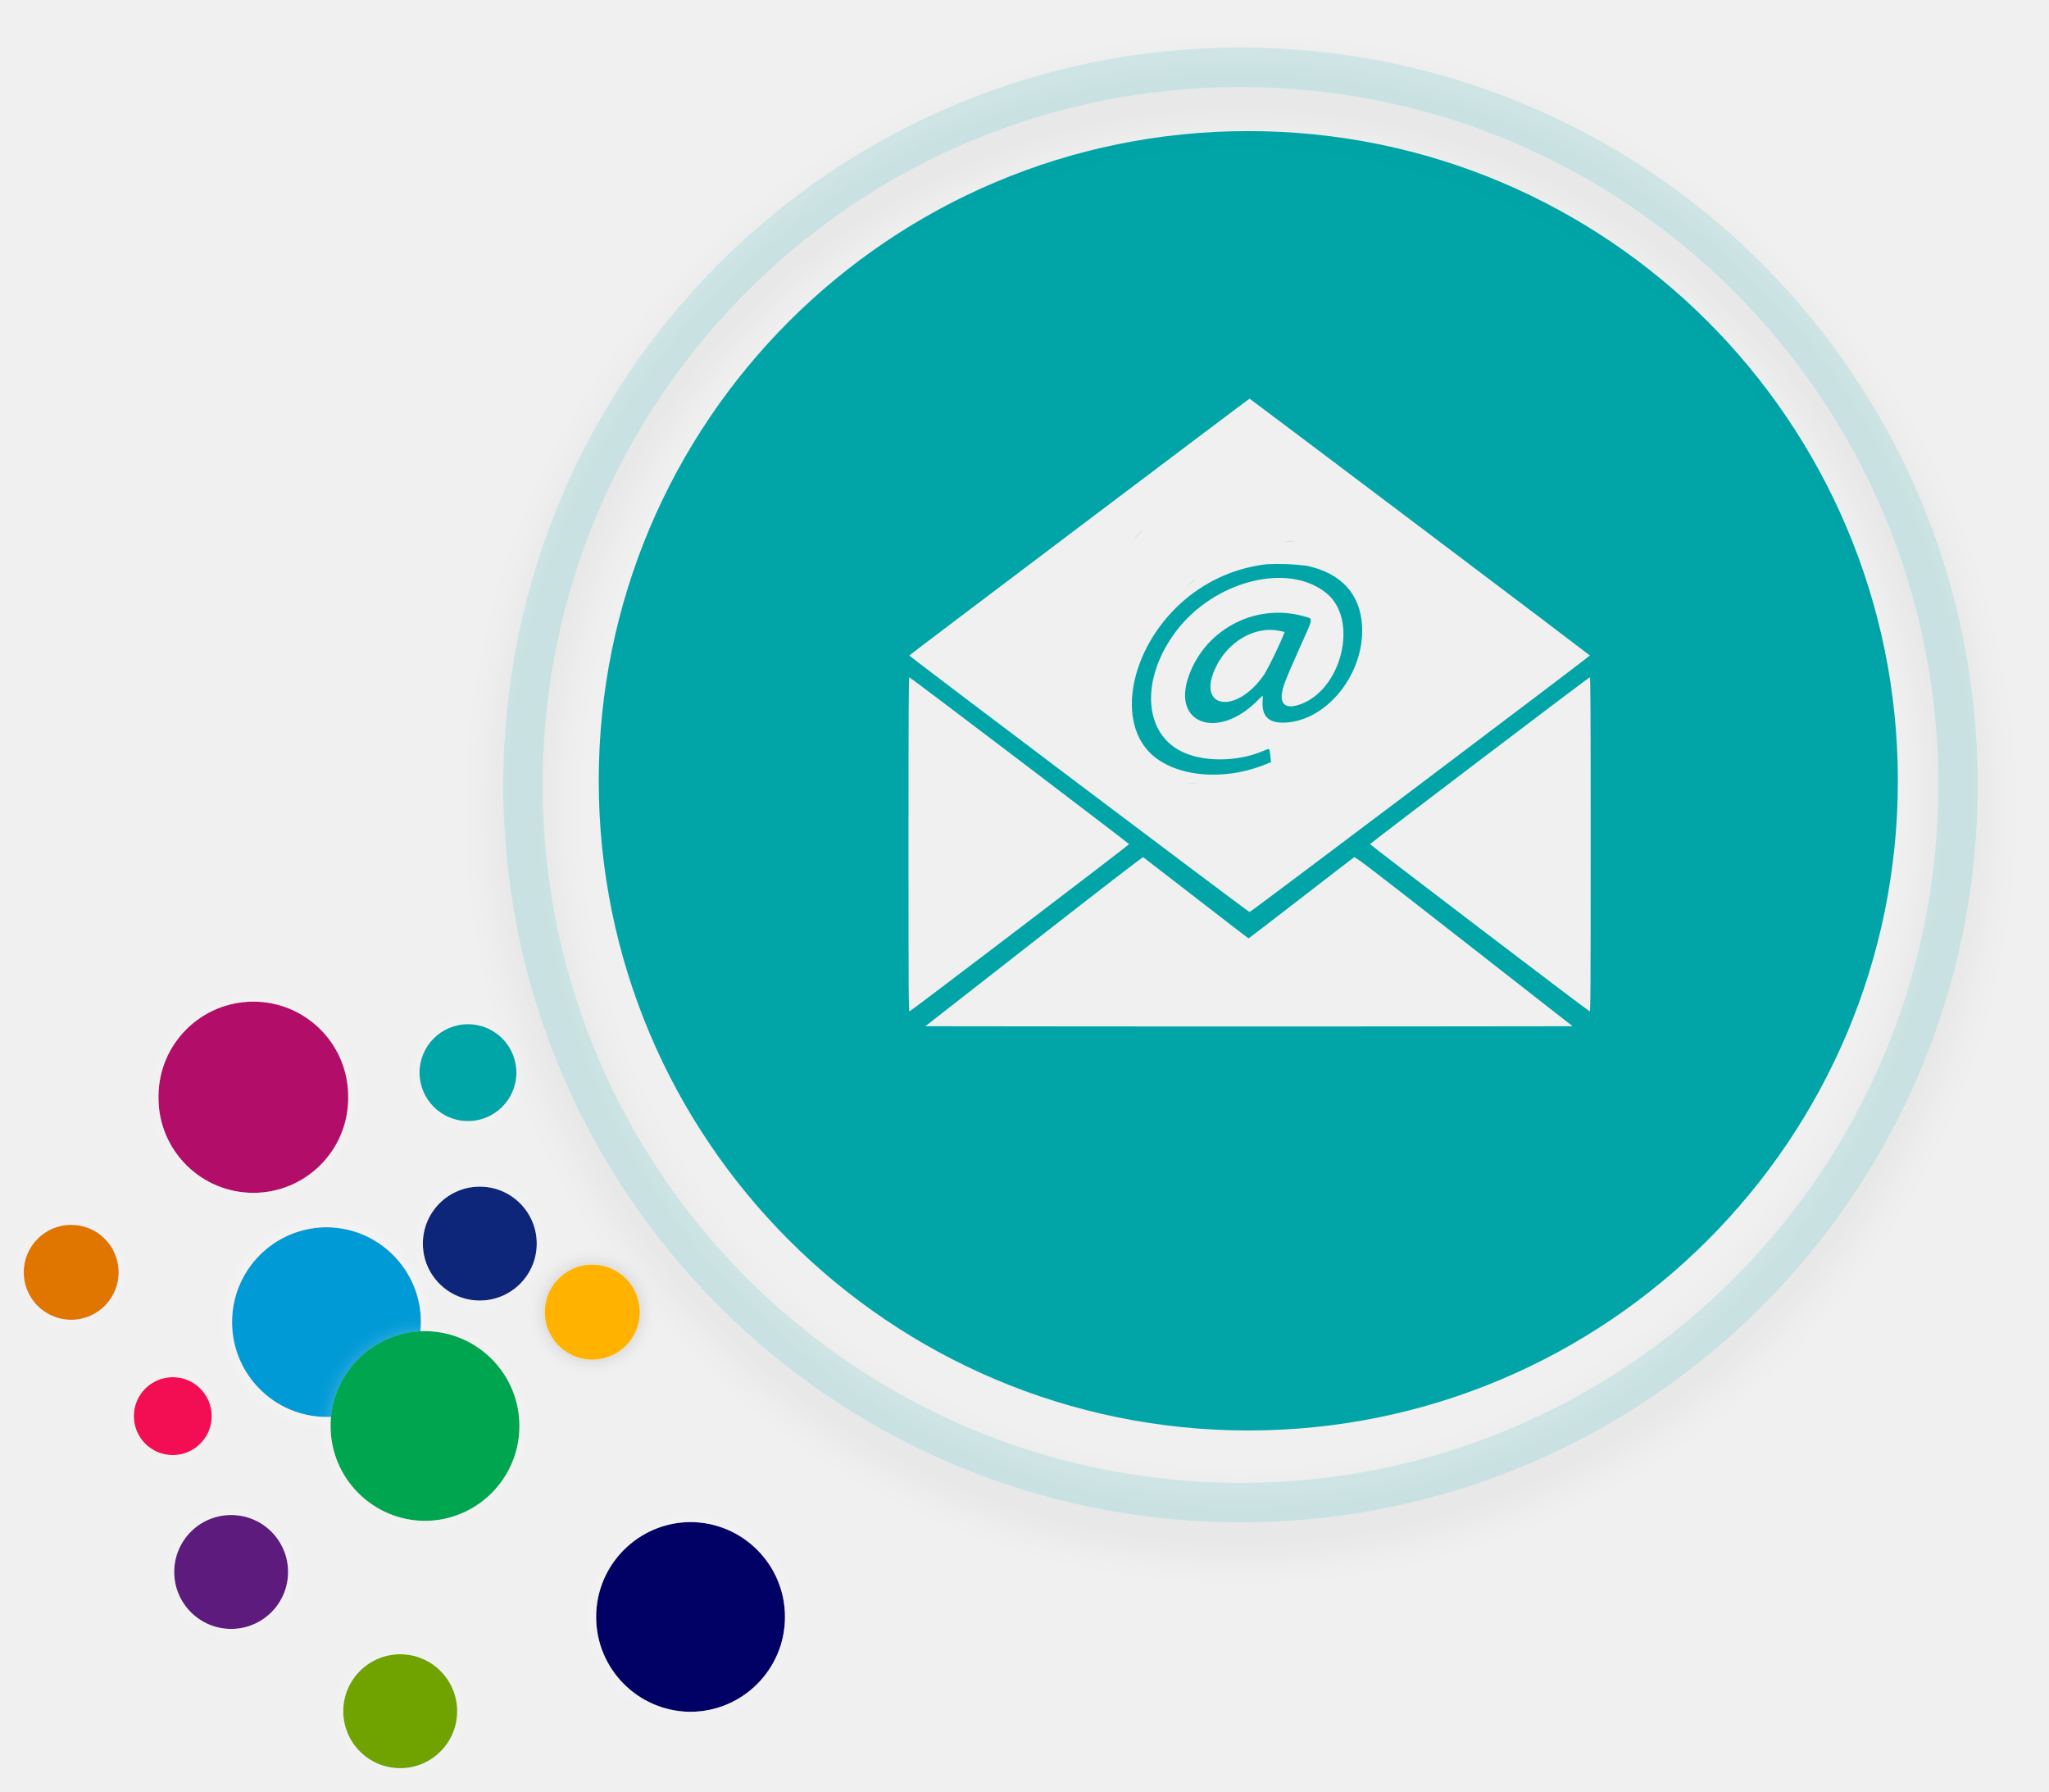
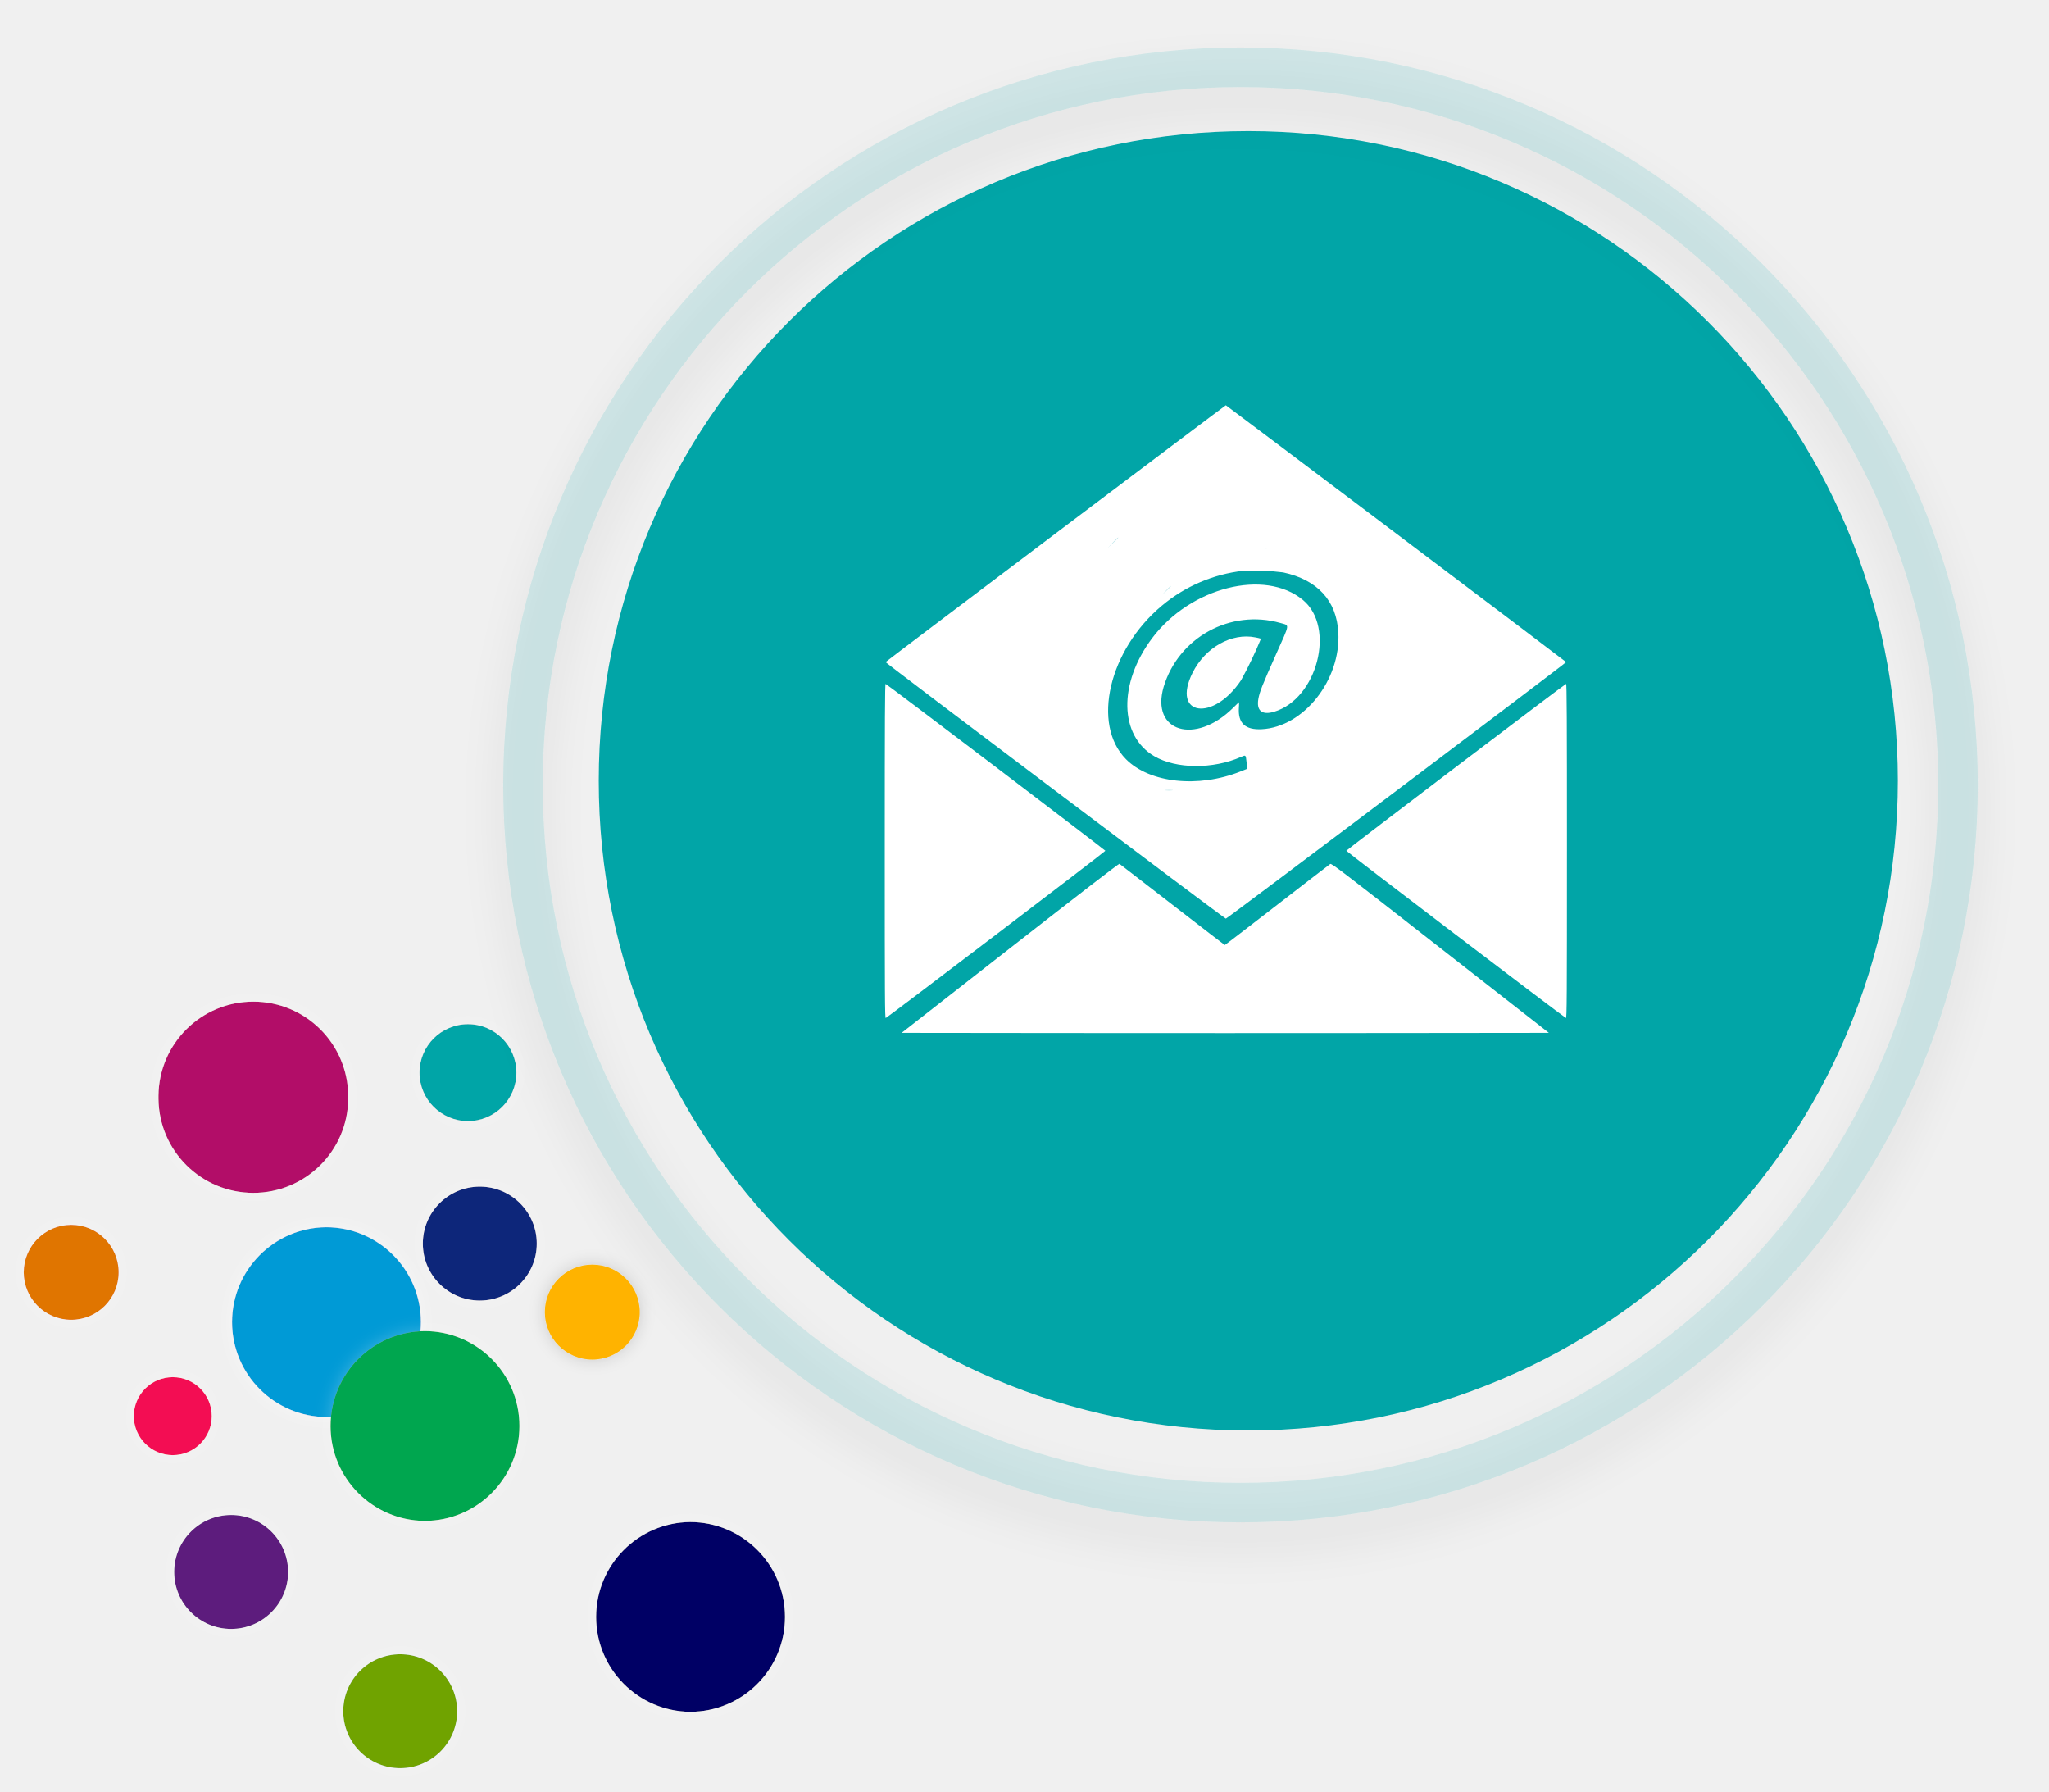
<svg xmlns="http://www.w3.org/2000/svg" width="259" height="226.456" viewBox="0 0 259 226.456">
  <defs>
    <filter id="Path_245" x="-9" y="10.54" width="225.36" height="225.36" filterUnits="userSpaceOnUse">
      <feOffset dy="3" input="SourceAlpha" />
      <feGaussianBlur stdDeviation="3" result="blur" />
      <feFlood flood-opacity="0.161" />
      <feComposite operator="in" in2="blur" />
      <feComposite in="SourceGraphic" />
    </filter>
    <filter id="Path_80" x="17.031" y="123.472" width="29.987" height="30.389" filterUnits="userSpaceOnUse">
      <feOffset input="SourceAlpha" />
      <feGaussianBlur stdDeviation="1" result="blur-2" />
      <feFlood flood-color="#fff" flood-opacity="0.251" />
      <feComposite operator="in" in2="blur-2" />
      <feComposite in="SourceGraphic" />
    </filter>
    <filter id="Path_81" x="26.223" y="152.093" width="29.987" height="29.987" filterUnits="userSpaceOnUse">
      <feOffset input="SourceAlpha" />
      <feGaussianBlur stdDeviation="1" result="blur-3" />
      <feFlood flood-color="#fff" flood-opacity="0.451" />
      <feComposite operator="in" in2="blur-3" />
      <feComposite in="SourceGraphic" />
    </filter>
    <filter id="Path_82" x="38.676" y="165.218" width="29.987" height="29.987" filterUnits="userSpaceOnUse">
      <feOffset input="SourceAlpha" />
      <feGaussianBlur stdDeviation="1" result="blur-4" />
      <feFlood flood-color="#fff" flood-opacity="0.251" />
      <feComposite operator="in" in2="blur-4" />
      <feComposite in="SourceGraphic" />
    </filter>
    <filter id="Path_89" x="72.244" y="189.347" width="29.987" height="29.987" filterUnits="userSpaceOnUse">
      <feOffset input="SourceAlpha" />
      <feGaussianBlur stdDeviation="1" result="blur-5" />
      <feFlood flood-color="#fff" flood-opacity="0.251" />
      <feComposite operator="in" in2="blur-5" />
      <feComposite in="SourceGraphic" />
    </filter>
    <filter id="Path_79" x="0.008" y="151.785" width="17.994" height="17.994" filterUnits="userSpaceOnUse">
      <feOffset input="SourceAlpha" />
      <feGaussianBlur stdDeviation="1" result="blur-6" />
      <feFlood flood-color="#fff" flood-opacity="0.251" />
      <feComposite operator="in" in2="blur-6" />
      <feComposite in="SourceGraphic" />
    </filter>
    <filter id="Path_83" x="13.916" y="171.042" width="15.854" height="15.854" filterUnits="userSpaceOnUse">
      <feOffset input="SourceAlpha" />
      <feGaussianBlur stdDeviation="1" result="blur-7" />
      <feFlood flood-color="#fff" flood-opacity="0.251" />
      <feComposite operator="in" in2="blur-7" />
      <feComposite in="SourceGraphic" />
    </filter>
    <filter id="Path_84" x="19.023" y="188.459" width="20.392" height="20.392" filterUnits="userSpaceOnUse">
      <feOffset input="SourceAlpha" />
      <feGaussianBlur stdDeviation="1" result="blur-8" />
      <feFlood flood-color="#fff" flood-opacity="0.251" />
      <feComposite operator="in" in2="blur-8" />
      <feComposite in="SourceGraphic" />
    </filter>
    <filter id="Path_85" x="50.46" y="146.962" width="20.392" height="20.392" filterUnits="userSpaceOnUse">
      <feOffset input="SourceAlpha" />
      <feGaussianBlur stdDeviation="1" result="blur-9" />
      <feFlood flood-color="#fff" flood-opacity="0.251" />
      <feComposite operator="in" in2="blur-9" />
      <feComposite in="SourceGraphic" />
    </filter>
    <filter id="Path_86" x="50.03" y="126.428" width="18.253" height="18.253" filterUnits="userSpaceOnUse">
      <feOffset input="SourceAlpha" />
      <feGaussianBlur stdDeviation="1" result="blur-10" />
      <feFlood flood-color="#fff" flood-opacity="0.251" />
      <feComposite operator="in" in2="blur-10" />
      <feComposite in="SourceGraphic" />
    </filter>
    <filter id="Path_87" x="65.876" y="156.819" width="17.994" height="17.994" filterUnits="userSpaceOnUse">
      <feOffset input="SourceAlpha" />
      <feGaussianBlur stdDeviation="1" result="blur-11" />
      <feFlood flood-opacity="0.161" />
      <feComposite operator="in" in2="blur-11" />
      <feComposite in="SourceGraphic" />
    </filter>
    <filter id="Path_77" x="40.401" y="206.063" width="20.392" height="20.392" filterUnits="userSpaceOnUse">
      <feOffset input="SourceAlpha" />
      <feGaussianBlur stdDeviation="1" result="blur-12" />
      <feFlood flood-color="#fff" flood-opacity="0.251" />
      <feComposite operator="in" in2="blur-12" />
      <feComposite in="SourceGraphic" />
    </filter>
    <clipPath id="clip-path">
      <g transform="matrix(1, 0, 0, 1, 0, 0)" filter="url(#Path_245)">
        <path id="Path_245-2" data-name="Path 245" d="M103.68,0A103.68,103.68,0,1,1,0,103.68,103.68,103.68,0,0,1,103.68,0Z" fill="none" stroke="#01a5a7" stroke-width="2" />
      </g>
    </clipPath>
    <clipPath id="clip-path-2">
      <circle id="Ellipse_95" data-name="Ellipse 95" cx="82.107" cy="82.107" r="82.107" fill="#fff" stroke="#707070" stroke-width="1" />
    </clipPath>
    <filter id="Ellipse_96" x="54.605" y="0" width="204.395" height="204.395" filterUnits="userSpaceOnUse">
      <feOffset dy="3" input="SourceAlpha" />
      <feGaussianBlur stdDeviation="3" result="blur-13" />
      <feFlood flood-opacity="0.459" />
      <feComposite operator="in" in2="blur-13" />
      <feComposite in="SourceGraphic" />
    </filter>
  </defs>
-   <g id="Group_295" data-name="Group 295" transform="translate(-1053 -65.476)">
-     <g id="Group_294" data-name="Group 294" transform="translate(342)">
+   <g id="Group_295" data-name="Group 295" transform="translate(-912 -53.476)">
+     <g id="Group_294" data-name="Group 294" transform="translate(222 -4)">
      <g id="Group_292" data-name="Group 292" transform="translate(429 -81.9)">
-         <g id="Group_282" data-name="Group 282" transform="translate(282 153.376)">
+         <g id="Group_282" data-name="Group 282" transform="translate(261 145.376)">
          <g id="Group_279" data-name="Group 279" transform="translate(3.008 120.472)">
            <g id="Group_280" data-name="Group 280" transform="translate(0 0)">
              <g id="Group_277" data-name="Group 277" transform="translate(0 0)">
                <g id="Group_278" data-name="Group 278" transform="translate(0 0)">
                  <g transform="matrix(1, 0, 0, 1, -3.01, -126.47)" filter="url(#Path_80)">
                    <path id="Path_80-2" data-name="Path 80" d="M11.994,0h.4a11.994,11.994,0,0,1,0,23.987h-.4A11.994,11.994,0,0,1,11.994,0Z" transform="translate(44.02 126.47) rotate(90)" fill="#b20768" />
                  </g>
                  <g transform="matrix(1, 0, 0, 1, -3.01, -126.47)" filter="url(#Path_81)">
                    <path id="Path_81-2" data-name="Path 81" d="M11.994,0A11.994,11.994,0,0,1,23.987,11.994h0A11.994,11.994,0,0,1,0,11.994H0A11.994,11.994,0,0,1,11.994,0Z" transform="translate(53.21 155.09) rotate(90)" fill="#009ad6" />
                  </g>
                  <g transform="matrix(1, 0, 0, 1, -3.01, -126.47)" filter="url(#Path_82)">
                    <path id="Path_82-2" data-name="Path 82" d="M11.994,0A11.994,11.994,0,0,1,23.987,11.994h0A11.994,11.994,0,0,1,0,11.994H0A11.994,11.994,0,0,1,11.994,0Z" transform="translate(65.66 168.22) rotate(90)" fill="#00a650" />
                  </g>
                  <g transform="matrix(1, 0, 0, 1, -3.01, -126.47)" filter="url(#Path_89)">
                    <path id="Path_89-2" data-name="Path 89" d="M11.994,0A11.994,11.994,0,0,1,23.987,11.994h0A11.994,11.994,0,0,1,0,11.994H0A11.994,11.994,0,0,1,11.994,0Z" transform="translate(99.23 192.35) rotate(90)" fill="#030065" />
                  </g>
                  <g transform="matrix(1, 0, 0, 1, -3.01, -126.47)" filter="url(#Path_79)">
                    <path id="Path_79-2" data-name="Path 79" d="M6,0a6,6,0,0,1,6,6h0A6,6,0,0,1,0,6H0A6,6,0,0,1,6,0Z" transform="translate(15 154.79) rotate(90)" fill="#e07400" />
                  </g>
                  <g transform="matrix(1, 0, 0, 1, -3.01, -126.47)" filter="url(#Path_83)">
                    <path id="Path_83-2" data-name="Path 83" d="M4.927,0A4.927,4.927,0,0,1,9.854,4.927h0A4.927,4.927,0,1,1,0,4.927H0A4.927,4.927,0,0,1,4.927,0Z" transform="translate(26.77 174.04) rotate(90)" fill="#f30b52" />
                  </g>
                  <g transform="matrix(1, 0, 0, 1, -3.01, -126.47)" filter="url(#Path_84)">
                    <path id="Path_84-2" data-name="Path 84" d="M7.2,0a7.2,7.2,0,0,1,7.2,7.2h0A7.2,7.2,0,0,1,0,7.2H0A7.2,7.2,0,0,1,7.2,0Z" transform="translate(36.42 191.46) rotate(90)" fill="#5d1d7d" />
                  </g>
                  <g transform="matrix(1, 0, 0, 1, -3.01, -126.47)" filter="url(#Path_85)">
                    <path id="Path_85-2" data-name="Path 85" d="M7.2,0a7.2,7.2,0,0,1,7.2,7.2h0A7.2,7.2,0,0,1,0,7.2H0A7.2,7.2,0,0,1,7.2,0Z" transform="translate(67.85 149.96) rotate(90)" fill="#11267a" />
                  </g>
                  <g transform="matrix(1, 0, 0, 1, -3.01, -126.47)" filter="url(#Path_86)">
                    <path id="Path_86-2" data-name="Path 86" d="M6.126,0a6.126,6.126,0,0,1,6.126,6.126h0A6.126,6.126,0,0,1,0,6.126H0A6.126,6.126,0,0,1,6.126,0Z" transform="translate(65.28 129.43) rotate(90)" fill="#01a5a7" />
                  </g>
                  <g transform="matrix(1, 0, 0, 1, -3.01, -126.47)" filter="url(#Path_87)">
                    <path id="Path_87-2" data-name="Path 87" d="M6,0a6,6,0,0,1,6,6h0A6,6,0,0,1,0,6H0A6,6,0,0,1,6,0Z" transform="translate(80.87 159.82) rotate(90)" fill="#ffb300" />
                  </g>
                  <g transform="matrix(1, 0, 0, 1, -3.01, -126.47)" filter="url(#Path_77)">
                    <path id="Path_77-2" data-name="Path 77" d="M7.2,0a7.2,7.2,0,0,1,7.2,7.2h0A7.2,7.2,0,0,1,0,7.2H0A7.2,7.2,0,0,1,7.2,0Z" transform="translate(57.79 209.06) rotate(90)" fill="#70a300" />
                  </g>
                </g>
              </g>
            </g>
          </g>
          <g id="Group_281" data-name="Group 281" transform="translate(63.605 0)">
            <g id="Mask_Group_3" data-name="Mask Group 3" transform="translate(12.077 10.568)" clip-path="url(#clip-path-2)">
-               <g id="svgg" transform="translate(5.318 -6.044)">
+               <ellipse id="Ellipse_99" data-name="Ellipse 99" cx="62.5" cy="61" rx="62.5" ry="61" transform="translate(22.318 19.793)" fill="#fff" />
+               <g id="svgg" transform="translate(2.318 -5.207)">
                <path id="path1" d="M-59.13,63.156l19.177,42.191,61.019,50.559,85.427-27.2,47.77-74.269L112.77-2.745,44.822-57.836l-66.992,53L-55.643,49.385M66.465,28.051c11.809,8.906,21.483,16.224,21.5,16.262C88,44.407,45.11,76.734,44.95,76.734S1.9,44.407,1.939,44.312c.027-.074,42.94-32.455,43.011-32.455.024,0,9.705,7.287,21.515,16.193M47.14,32.776a19.4,19.4,0,0,0-10.267,4.4c-6.709,5.6-8.911,15-4.545,19.409,2.989,3.015,9.136,3.675,14.471,1.554l.861-.343-.088-.805c-.108-.982-.086-.96-.685-.7-3.557,1.573-8.211,1.538-10.981-.083-4.432-2.594-4.559-9.19-.286-14.9,4.827-6.45,14.256-8.841,19.08-4.839,4.146,3.44,1.817,12.479-3.637,14.118-1.54.463-2.266-.128-2-1.627.161-.9.478-1.7,2.193-5.543,1.842-4.124,1.777-3.686.6-4.044a12,12,0,0,0-14.77,8.076c-1.646,5.684,3.987,7.389,8.774,2.656.4-.4.743-.723.757-.723a5.049,5.049,0,0,1-.019.713c-.121,1.945.8,2.806,2.894,2.7,5.294-.273,10.007-6.221,9.678-12.215-.221-4.032-2.634-6.664-6.969-7.6a29.267,29.267,0,0,0-5.067-.2m1.571,8.415a6.909,6.909,0,0,1,.687.162,52.026,52.026,0,0,1-2.508,5.234c-3.537,5.316-8.848,4.513-6.14-.928,1.594-3.2,4.952-5.087,7.961-4.467M15.871,57.573c7.6,5.774,13.835,10.538,13.851,10.586.028.083-27.488,21.029-27.761,21.134-.11.042-.125-2.584-.125-21.089,0-16.855.022-21.136.107-21.133.059,0,6.327,4.728,13.929,10.5M88.065,68.2c0,18.506-.015,21.132-.125,21.089-.274-.105-27.789-21.051-27.761-21.134.042-.125,27.649-21.083,27.78-21.088.086,0,.107,4.278.107,21.133M38.186,74.967c3.618,2.8,6.6,5.1,6.636,5.1s3-2.278,6.6-5.063,6.623-5.114,6.722-5.175c.168-.1,1.153.648,13.911,10.615L85.784,91.169l-20.46.022c-11.253.012-29.662.012-40.908,0L3.968,91.169,17.682,80.455c8.728-6.818,13.753-10.691,13.82-10.65s3.066,2.358,6.684,5.161" transform="translate(32 28)" fill="#01a5a7" fill-rule="evenodd" />
                <path id="path3" d="M162.135,148.015l-.635.672.672-.635a8.965,8.965,0,0,0,.672-.672c0-.1-.119.011-.709.635m18.852.7a6.362,6.362,0,0,0,1.023,0c.262-.028.016-.05-.547-.049s-.777.023-.476.05m-12.071,5.313-.506.544.544-.506c.506-.47.6-.582.506-.582a5.713,5.713,0,0,0-.544.544m-.09,25.271a4.073,4.073,0,0,0,.832,0c.229-.028.041-.051-.416-.051s-.645.023-.416.051" transform="translate(-99.498 -90.78)" fill="#b0e0e5" fill-rule="evenodd" />
              </g>
            </g>
            <g transform="matrix(1, 0, 0, 1, -63.6, -6)" filter="url(#Ellipse_96)">
              <g id="Ellipse_96-2" data-name="Ellipse 96" transform="translate(63.6 6)" fill="none" stroke="#01a5a7" stroke-width="5" opacity="0.13">
                <circle cx="93.198" cy="93.198" r="93.198" stroke="none" />
                <circle cx="93.198" cy="93.198" r="90.698" fill="none" />
              </g>
            </g>
          </g>
        </g>
      </g>
    </g>
  </g>
</svg>
